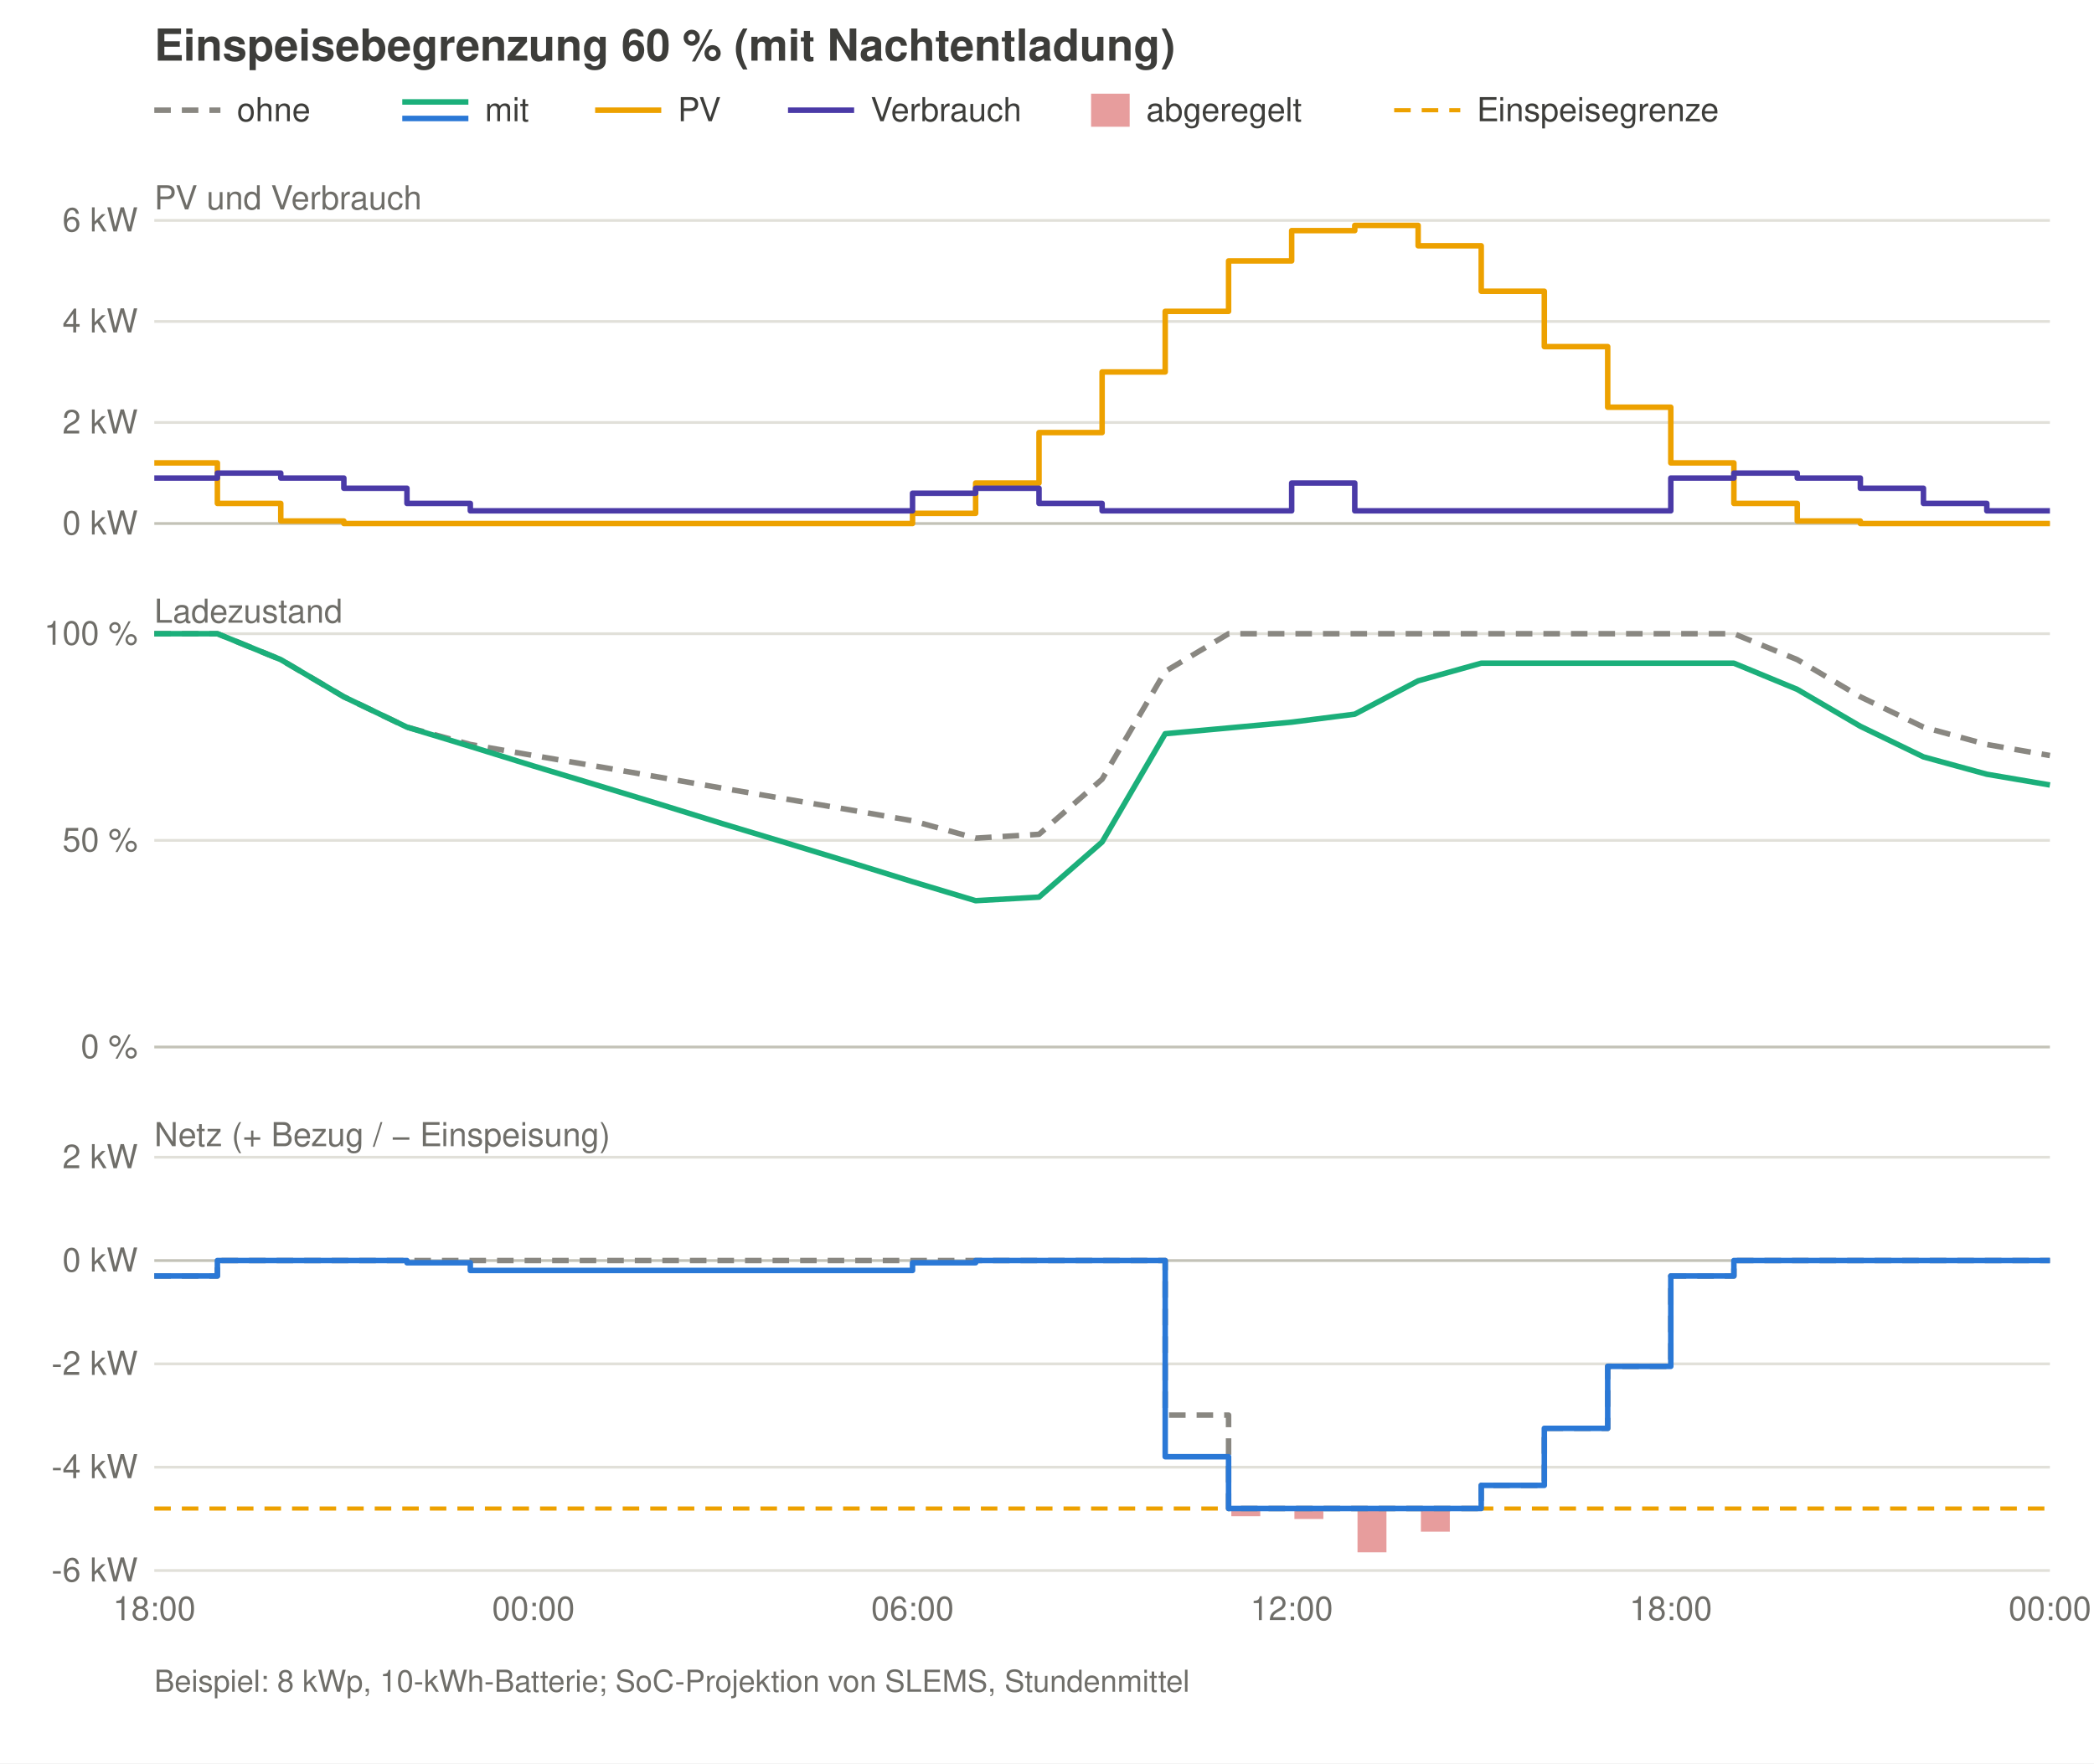
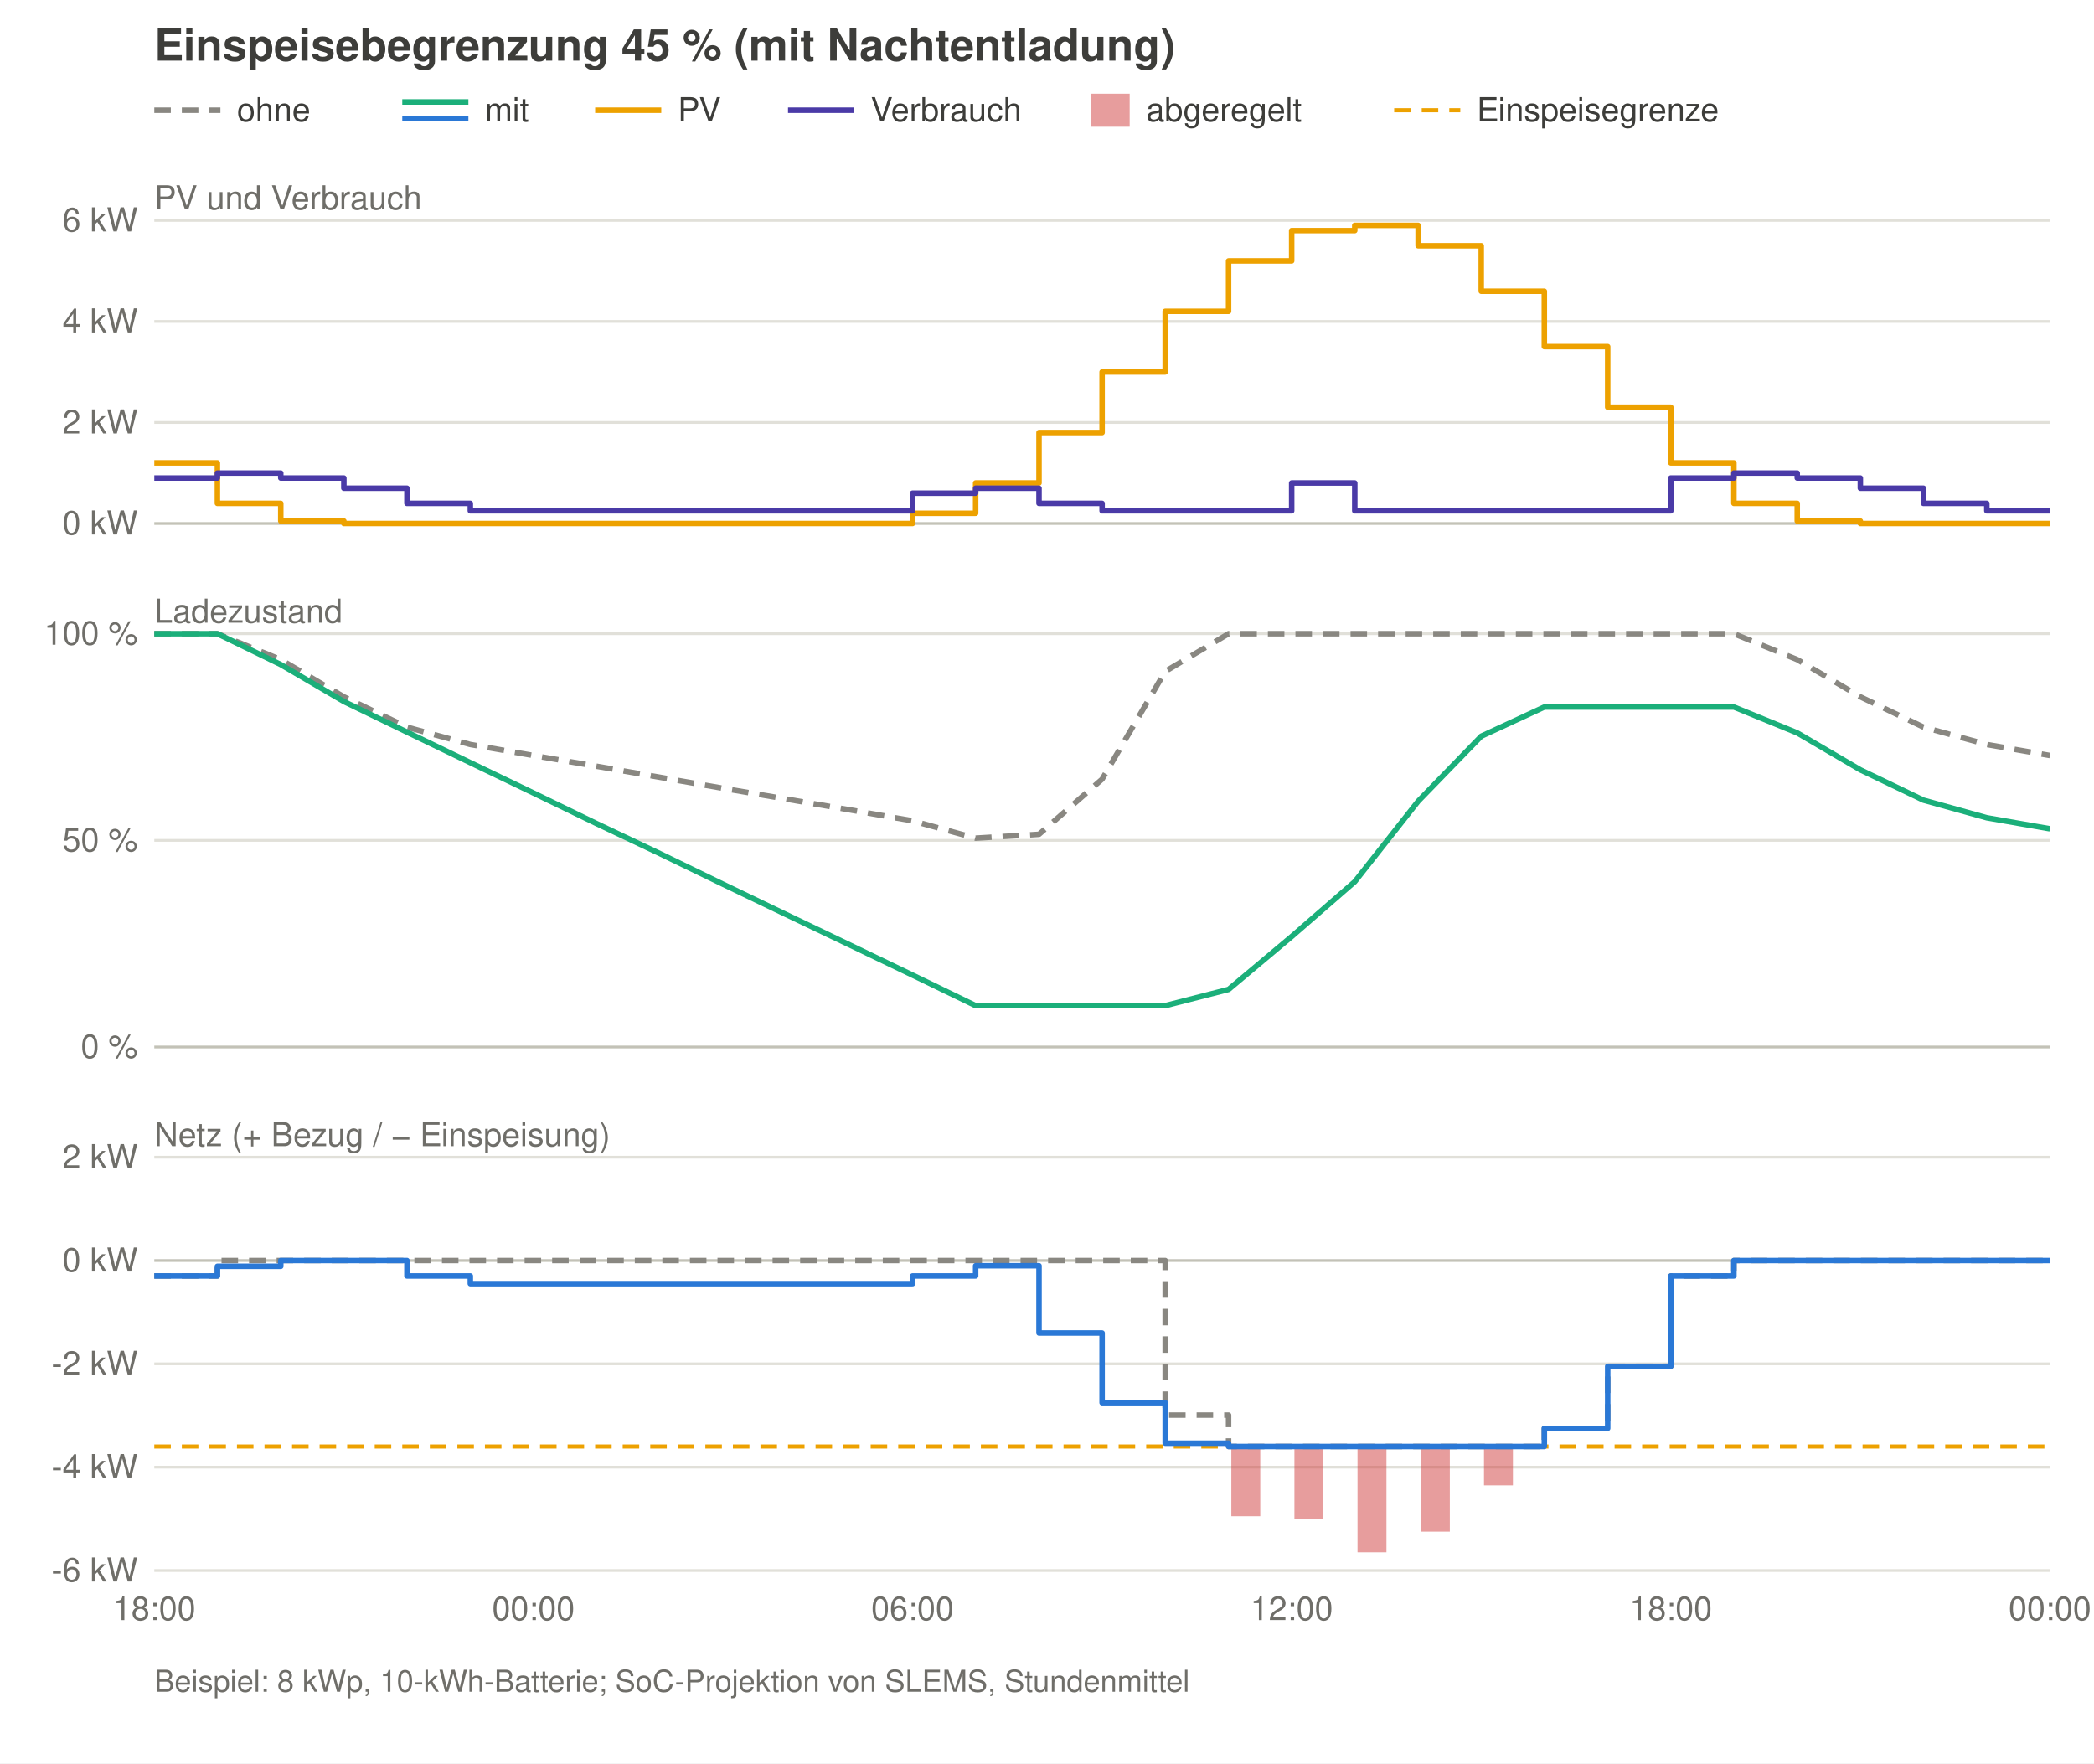
<svg xmlns="http://www.w3.org/2000/svg" viewBox="0 0 760 640" width="760" height="640" font-family="Helvetica, Arial, sans-serif" font-size="12">
  <rect width="760" height="640" fill="#ffffff" />
-   <text x="56" y="22" font-size="16" font-weight="bold" fill="#3d3d3a">Einspeisebegrenzung 60 % (mit Nachtentladung)</text>
+   <text x="56" y="22" font-size="16" font-weight="bold" fill="#3d3d3a">Einspeisebegrenzung 45 % (mit Nachtentladung)</text>
  <polyline points="56.0,40.0 80.0,40.0" fill="none" stroke="#898781" stroke-width="2" stroke-linejoin="round" stroke-dasharray="6 4" />
  <text x="86" y="44" fill="#3d3d3a">ohne</text>
  <polyline points="146.0,37.0 170.0,37.0" fill="none" stroke="#1baf7a" stroke-width="2" stroke-linejoin="round" />
  <polyline points="146.0,43.0 170.0,43.0" fill="none" stroke="#2a78d6" stroke-width="2" stroke-linejoin="round" />
  <text x="176" y="44" fill="#3d3d3a">mit</text>
  <polyline points="216.0,40.0 240.0,40.0" fill="none" stroke="#eda100" stroke-width="2" stroke-linejoin="round" />
  <text x="246" y="44" fill="#3d3d3a">PV</text>
  <polyline points="286.0,40.0 310.0,40.0" fill="none" stroke="#4a3aa7" stroke-width="2" stroke-linejoin="round" />
  <text x="316" y="44" fill="#3d3d3a">Verbrauch</text>
  <rect x="396" y="34" width="14" height="12" fill="#d03b3b" opacity="0.5" />
  <text x="416" y="44" fill="#3d3d3a">abgeregelt</text>
  <polyline points="506.0,40.0 530.0,40.0" fill="none" stroke="#eda100" stroke-width="1.5" stroke-linejoin="round" stroke-dasharray="6 4" />
  <text x="536" y="44" fill="#3d3d3a">Einspeisegrenze</text>
  <text x="56" y="76" fill="#6f6e69">PV und Verbrauch</text>
  <line x1="56" x2="744" y1="190.0" y2="190.0" stroke="#c3c2b7" />
  <text x="50" y="194.0" text-anchor="end" fill="#6f6e69">0 kW</text>
  <line x1="56" x2="744" y1="153.333" y2="153.333" stroke="#e1e0d9" />
  <text x="50" y="157.333" text-anchor="end" fill="#6f6e69">2 kW</text>
  <line x1="56" x2="744" y1="116.667" y2="116.667" stroke="#e1e0d9" />
  <text x="50" y="120.667" text-anchor="end" fill="#6f6e69">4 kW</text>
  <line x1="56" x2="744" y1="80.0" y2="80.0" stroke="#e1e0d9" />
  <text x="50" y="84.0" text-anchor="end" fill="#6f6e69">6 kW</text>
  <polyline points="56.0,168.0 78.9,168.0 78.9,182.7 101.9,182.7 101.9,189.1 124.8,189.1 124.8,190.0 147.7,190.0 147.7,190.0 170.7,190.0 170.7,190.0 193.6,190.0 193.6,190.0 216.5,190.0 216.5,190.0 239.5,190.0 239.5,190.0 262.4,190.0 262.4,190.0 285.3,190.0 285.3,190.0 308.3,190.0 308.3,190.0 331.2,190.0 331.2,186.3 354.1,186.3 354.1,175.3 377.1,175.3 377.1,157.0 400.0,157.0 400.0,135.0 422.9,135.0 422.9,113.0 445.9,113.0 445.9,94.7 468.8,94.7 468.8,83.7 491.7,83.7 491.7,81.8 514.7,81.8 514.7,89.2 537.6,89.2 537.6,105.7 560.5,105.7 560.5,125.8 583.5,125.8 583.5,147.8 606.4,147.8 606.4,168.0 629.3,168.0 629.3,182.7 652.3,182.7 652.3,189.1 675.2,189.1 675.2,190.0 698.1,190.0 698.1,190.0 721.1,190.0 721.1,190.0 744.0,190.0" fill="none" stroke="#eda100" stroke-width="2" stroke-linejoin="round" />
  <polyline points="56.0,173.5 78.9,173.5 78.9,171.7 101.9,171.7 101.9,173.5 124.8,173.5 124.8,177.2 147.7,177.2 147.7,182.7 170.7,182.7 170.7,185.4 193.6,185.4 193.6,185.4 216.5,185.4 216.5,185.4 239.5,185.4 239.5,185.4 262.4,185.4 262.4,185.4 285.3,185.4 285.3,185.4 308.3,185.4 308.3,185.4 331.2,185.4 331.2,179.0 354.1,179.0 354.1,177.2 377.1,177.2 377.1,182.7 400.0,182.7 400.0,185.4 422.9,185.4 422.9,185.4 445.9,185.4 445.9,185.4 468.8,185.4 468.8,175.3 491.7,175.3 491.7,185.4 514.7,185.4 514.7,185.4 537.6,185.4 537.6,185.4 560.5,185.4 560.5,185.4 583.5,185.4 583.5,185.4 606.4,185.4 606.4,173.5 629.3,173.5 629.3,171.7 652.3,171.7 652.3,173.5 675.2,173.5 675.2,177.2 698.1,177.2 698.1,182.7 721.1,182.7 721.1,185.4 744.0,185.4" fill="none" stroke="#4a3aa7" stroke-width="2" stroke-linejoin="round" />
  <text x="56" y="226" fill="#6f6e69">Ladezustand</text>
  <line x1="56" x2="744" y1="380.0" y2="380.0" stroke="#c3c2b7" />
  <text x="50" y="384.0" text-anchor="end" fill="#6f6e69">0 %</text>
  <line x1="56" x2="744" y1="305.0" y2="305.0" stroke="#e1e0d9" />
  <text x="50" y="309.0" text-anchor="end" fill="#6f6e69">50 %</text>
  <line x1="56" x2="744" y1="230.0" y2="230.0" stroke="#e1e0d9" />
  <text x="50" y="234.0" text-anchor="end" fill="#6f6e69">100 %</text>
  <polyline points="56.0,230.0 78.9,230.0 101.9,239.4 124.8,252.9 147.7,263.9 170.7,270.2 193.6,274.2 216.5,278.1 239.5,282.1 262.4,286.1 285.3,290.0 308.3,293.9 331.2,297.9 354.1,304.2 377.1,302.8 400.0,282.8 422.9,243.7 445.9,230.0 468.8,230.0 491.7,230.0 514.7,230.0 537.6,230.0 560.5,230.0 583.5,230.0 606.4,230.0 629.3,230.0 652.3,239.4 675.2,252.9 698.1,263.9 721.1,270.2 744.0,274.2" fill="none" stroke="#898781" stroke-width="2" stroke-linejoin="round" stroke-dasharray="6 4" />
-   <polyline points="56.0,230.0 78.9,230.0 101.9,239.4 124.8,252.9 147.7,263.9 170.7,270.9 193.6,278.0 216.5,284.9 239.5,291.9 262.4,299.0 285.3,305.9 308.3,312.9 331.2,320.0 354.1,326.9 377.1,325.6 400.0,305.6 422.9,266.3 445.9,264.2 468.8,262.1 491.7,259.2 514.7,247.1 537.6,240.7 560.5,240.7 583.5,240.7 606.4,240.7 629.3,240.7 652.3,250.2 675.2,263.6 698.1,274.7 721.1,281.0 744.0,284.9" fill="none" stroke="#1baf7a" stroke-width="2" stroke-linejoin="round" />
+   <polyline points="56.0,230.0 78.9,230.0 101.9,241.2 124.8,254.6 147.7,265.7 170.7,276.8 193.6,287.8 216.5,298.9 239.5,309.8 262.4,320.9 285.3,331.9 308.3,342.9 331.2,353.9 354.1,365.0 377.1,365.0 400.0,365.0 422.9,365.0 445.9,359.1 468.8,339.9 491.7,320.0 514.7,290.8 537.6,267.2 560.5,256.6 583.5,256.6 606.4,256.6 629.3,256.6 652.3,266.0 675.2,279.4 698.1,290.4 721.1,296.8 744.0,300.8" fill="none" stroke="#1baf7a" stroke-width="2" stroke-linejoin="round" />
  <text x="56" y="416" fill="#6f6e69">Netz (+ Bezug / − Einspeisung)</text>
  <line x1="56" x2="744" y1="570.0" y2="570.0" stroke="#e1e0d9" />
  <text x="50" y="574.0" text-anchor="end" fill="#6f6e69">-6 kW</text>
  <line x1="56" x2="744" y1="532.5" y2="532.5" stroke="#e1e0d9" />
  <text x="50" y="536.5" text-anchor="end" fill="#6f6e69">-4 kW</text>
  <line x1="56" x2="744" y1="495.0" y2="495.0" stroke="#e1e0d9" />
  <text x="50" y="499.0" text-anchor="end" fill="#6f6e69">-2 kW</text>
  <line x1="56" x2="744" y1="457.5" y2="457.5" stroke="#c3c2b7" />
  <text x="50" y="461.5" text-anchor="end" fill="#6f6e69">0 kW</text>
  <line x1="56" x2="744" y1="420.0" y2="420.0" stroke="#e1e0d9" />
  <text x="50" y="424.0" text-anchor="end" fill="#6f6e69">2 kW</text>
-   <polyline points="56.0,547.5 744.0,547.5" fill="none" stroke="#eda100" stroke-width="1.5" stroke-linejoin="round" stroke-dasharray="6 4" />
-   <rect x="446.9" y="547.5" width="10.5" height="2.8" fill="#d03b3b" opacity="0.5" />
-   <rect x="469.8" y="547.5" width="10.5" height="3.8" fill="#d03b3b" opacity="0.5" />
-   <rect x="492.7" y="547.5" width="10.5" height="15.9" fill="#d03b3b" opacity="0.5" />
-   <rect x="515.7" y="547.5" width="10.5" height="8.4" fill="#d03b3b" opacity="0.5" />
-   <polyline points="56.0,463.1 78.9,463.1 78.9,457.5 101.9,457.5 101.9,457.5 124.8,457.5 124.8,457.5 147.7,457.5 147.7,457.5 170.7,457.5 170.7,457.5 193.6,457.5 193.6,457.5 216.5,457.5 216.5,457.5 239.5,457.5 239.5,457.5 262.4,457.5 262.4,457.5 285.3,457.5 285.3,457.5 308.3,457.5 308.3,457.5 331.2,457.5 331.2,457.5 354.1,457.5 354.1,457.5 377.1,457.5 377.1,457.5 400.0,457.5 400.0,457.5 422.9,457.5 422.9,513.6 445.9,513.6 445.9,547.5 468.8,547.5 468.8,547.5 491.7,547.5 491.7,547.5 514.7,547.5 514.7,547.5 537.6,547.5 537.6,539.1 560.5,539.1 560.5,518.4 583.5,518.4 583.5,495.9 606.4,495.9 606.4,463.1 629.3,463.1 629.3,457.5 652.3,457.5 652.3,457.5 675.2,457.5 675.2,457.5 698.1,457.5 698.1,457.5 721.1,457.5 721.1,457.5 744.0,457.5" fill="none" stroke="#898781" stroke-width="2" stroke-linejoin="round" stroke-dasharray="6 4" />
-   <polyline points="56.0,463.1 78.9,463.1 78.9,457.5 101.9,457.5 101.9,457.5 124.8,457.5 124.8,457.5 147.7,457.5 147.7,458.3 170.7,458.3 170.7,461.1 193.6,461.1 193.6,461.1 216.5,461.1 216.5,461.1 239.5,461.1 239.5,461.1 262.4,461.1 262.4,461.1 285.3,461.1 285.3,461.1 308.3,461.1 308.3,461.1 331.2,461.1 331.2,458.3 354.1,458.3 354.1,457.5 377.1,457.5 377.1,457.5 400.0,457.5 400.0,457.5 422.9,457.5 422.9,528.7 445.9,528.7 445.9,547.5 468.8,547.5 468.8,547.5 491.7,547.5 491.7,547.5 514.7,547.5 514.7,547.5 537.6,547.5 537.6,539.1 560.5,539.1 560.5,518.4 583.5,518.4 583.5,495.9 606.4,495.9 606.4,463.1 629.3,463.1 629.3,457.5 652.3,457.5 652.3,457.5 675.2,457.5 675.2,457.5 698.1,457.5 698.1,457.5 721.1,457.5 721.1,457.5 744.0,457.5" fill="none" stroke="#2a78d6" stroke-width="2" stroke-linejoin="round" />
+   <polyline points="56.0,525.0 744.0,525.0" fill="none" stroke="#eda100" stroke-width="1.5" stroke-linejoin="round" stroke-dasharray="6 4" />
+   <rect x="446.9" y="525.0" width="10.5" height="25.3" fill="#d03b3b" opacity="0.5" />
+   <rect x="469.8" y="525.0" width="10.5" height="26.2" fill="#d03b3b" opacity="0.5" />
+   <rect x="492.7" y="525.0" width="10.5" height="38.4" fill="#d03b3b" opacity="0.5" />
+   <rect x="515.7" y="525.0" width="10.5" height="30.9" fill="#d03b3b" opacity="0.5" />
+   <rect x="538.6" y="525.0" width="10.5" height="14.1" fill="#d03b3b" opacity="0.5" />
+   <polyline points="56.0,463.1 78.9,463.1 78.9,457.5 101.9,457.5 101.9,457.5 124.8,457.5 124.8,457.5 147.7,457.5 147.7,457.5 170.7,457.5 170.7,457.5 193.6,457.5 193.6,457.5 216.5,457.5 216.5,457.5 239.5,457.5 239.5,457.5 262.4,457.5 262.4,457.5 285.3,457.5 285.3,457.5 308.3,457.5 308.3,457.5 331.2,457.5 331.2,457.5 354.1,457.5 354.1,457.5 377.1,457.5 377.1,457.5 400.0,457.5 400.0,457.5 422.9,457.5 422.9,513.6 445.9,513.6 445.9,525.0 468.8,525.0 468.8,525.0 491.7,525.0 491.7,525.0 514.7,525.0 514.7,525.0 537.6,525.0 537.6,525.0 560.5,525.0 560.5,518.4 583.5,518.4 583.5,495.9 606.4,495.9 606.4,463.1 629.3,463.1 629.3,457.5 652.3,457.5 652.3,457.5 675.2,457.5 675.2,457.5 698.1,457.5 698.1,457.5 721.1,457.5 721.1,457.5 744.0,457.5" fill="none" stroke="#898781" stroke-width="2" stroke-linejoin="round" stroke-dasharray="6 4" />
+   <polyline points="56.0,463.1 78.9,463.1 78.9,459.6 101.9,459.6 101.9,457.5 124.8,457.5 124.8,457.5 147.7,457.5 147.7,463.1 170.7,463.1 170.7,465.9 193.6,465.9 193.6,465.9 216.5,465.9 216.5,465.9 239.5,465.9 239.5,465.9 262.4,465.9 262.4,465.9 285.3,465.9 285.3,465.9 308.3,465.9 308.3,465.9 331.2,465.9 331.2,463.1 354.1,463.1 354.1,459.4 377.1,459.4 377.1,483.8 400.0,483.8 400.0,509.1 422.9,509.1 422.9,523.8 445.9,523.8 445.9,525.0 468.8,525.0 468.8,525.0 491.7,525.0 491.7,525.0 514.7,525.0 514.7,525.0 537.6,525.0 537.6,525.0 560.5,525.0 560.5,518.4 583.5,518.4 583.5,495.9 606.4,495.9 606.4,463.1 629.3,463.1 629.3,457.5 652.3,457.5 652.3,457.5 675.2,457.5 675.2,457.5 698.1,457.5 698.1,457.5 721.1,457.5 721.1,457.5 744.0,457.5" fill="none" stroke="#2a78d6" stroke-width="2" stroke-linejoin="round" />
  <text x="56.0" y="588" text-anchor="middle" fill="#6f6e69">18:00</text>
  <text x="193.6" y="588" text-anchor="middle" fill="#6f6e69">00:00</text>
  <text x="331.2" y="588" text-anchor="middle" fill="#6f6e69">06:00</text>
  <text x="468.8" y="588" text-anchor="middle" fill="#6f6e69">12:00</text>
  <text x="606.4" y="588" text-anchor="middle" fill="#6f6e69">18:00</text>
  <text x="744.0" y="588" text-anchor="middle" fill="#6f6e69">00:00</text>
  <text x="56" y="614" font-size="11" fill="#6f6e69">Beispiel: 8 kWp, 10-kWh-Batterie; SoC-Projektion von SLEMS, Stundenmittel</text>
</svg>
